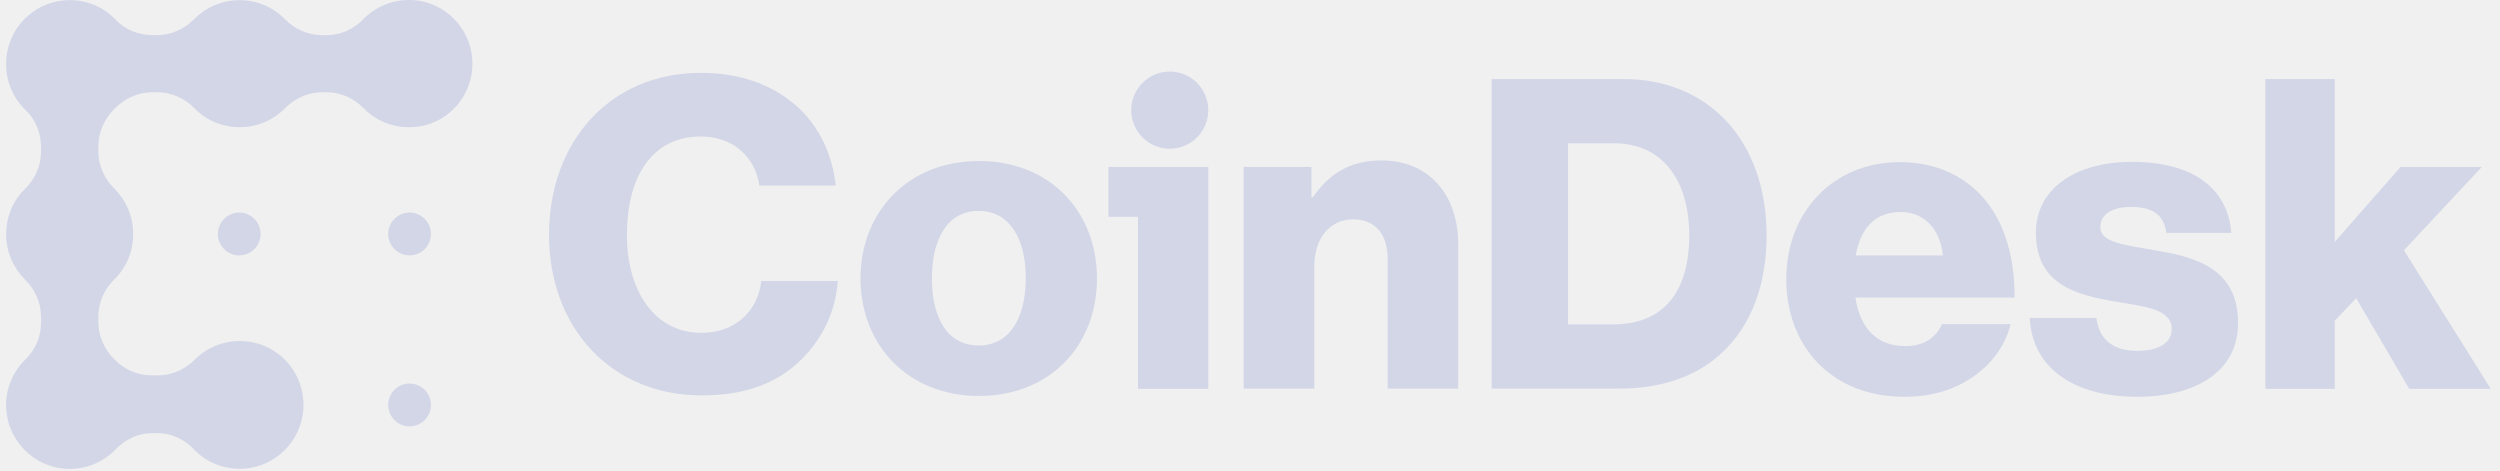
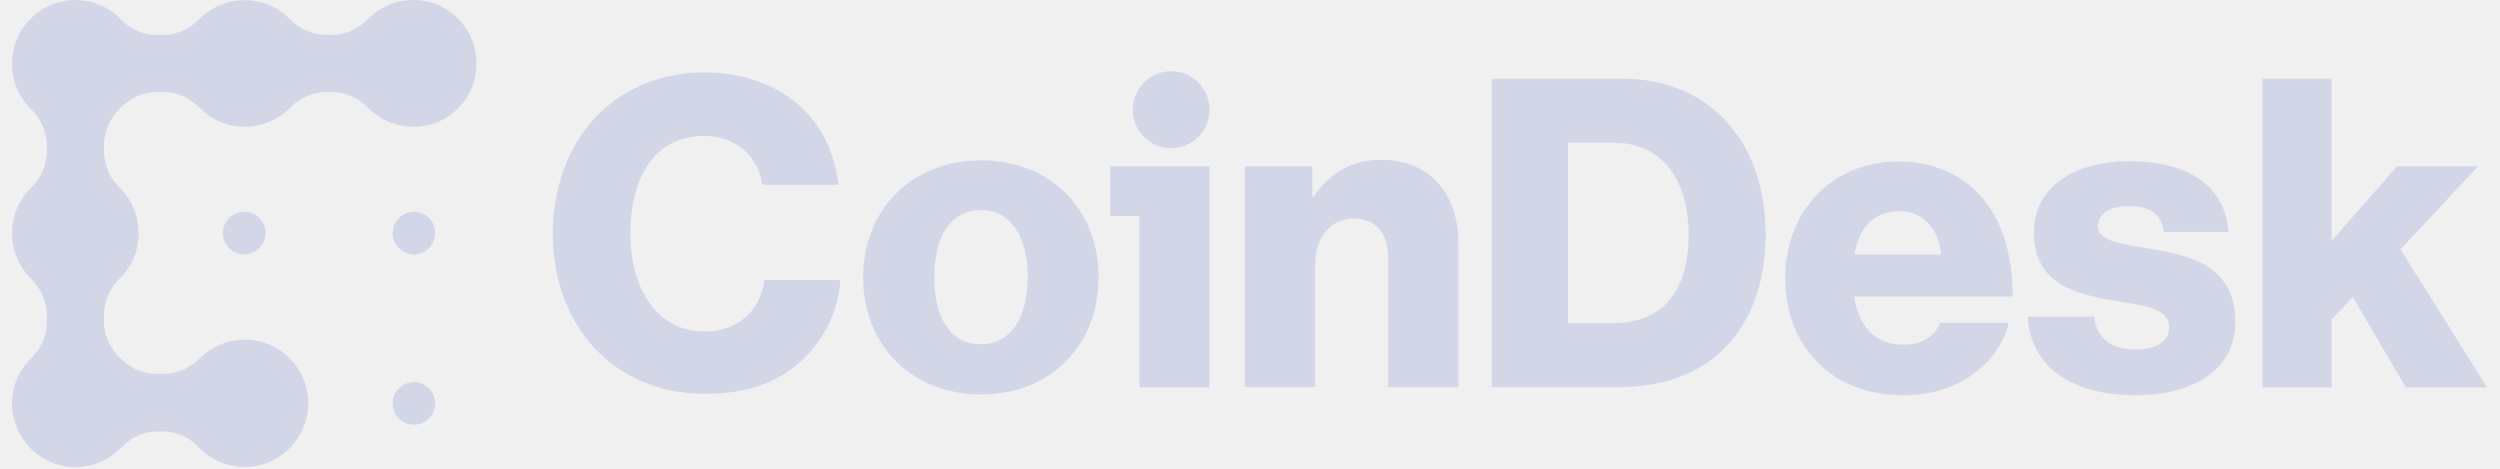
- <svg xmlns="http://www.w3.org/2000/svg" width="170" height="32" viewBox="0 0 170 32" fill="none">
+ <svg xmlns="http://www.w3.org/2000/svg" width="128" height="24" viewBox="0 0 128 24" fill="none">
  <g id="CoinDesk_logo 1" clip-path="url(#clip0_4668_94679)">
-     <path id="Vector" d="M47.676 22.633C44.56 22.633 42.629 19.837 42.629 15.967C42.629 12.136 44.254 9.282 47.657 9.282C49.894 9.282 51.366 10.719 51.634 12.615H56.833C56.565 10.259 55.514 8.191 53.679 6.811C52.188 5.662 50.123 4.953 47.676 4.953C41.406 4.953 37.334 9.704 37.334 15.967C37.334 22.269 41.54 26.886 47.715 26.886C50.677 26.886 52.838 26.062 54.444 24.491C55.877 23.112 56.833 21.197 56.967 19.109H51.767C51.538 21.158 50.008 22.633 47.676 22.633Z" fill="#D2D6E7" />
-     <path id="Vector_2" d="M66.564 10.949C61.746 10.949 58.516 14.397 58.516 18.936C58.516 23.476 61.746 26.924 66.564 26.924C71.419 26.924 74.593 23.476 74.593 18.936C74.593 14.397 71.419 10.949 66.564 10.949ZM66.545 23.495C64.461 23.495 63.371 21.675 63.371 18.936C63.371 16.197 64.461 14.339 66.545 14.339C68.629 14.339 69.756 16.197 69.756 18.936C69.737 21.675 68.629 23.495 66.545 23.495Z" fill="#D2D6E7" />
-     <path id="Vector_3" d="M81.395 9.345C82.418 8.321 82.418 6.659 81.395 5.634C80.372 4.61 78.714 4.61 77.691 5.634C76.668 6.659 76.668 8.321 77.691 9.345C78.714 10.37 80.372 10.37 81.395 9.345Z" fill="#D2D6E7" />
-     <path id="Vector_4" d="M75.377 14.742H77.384V26.445H82.163V11.351H75.377V14.742Z" fill="#D2D6E7" />
-     <path id="Vector_5" d="M93.92 10.91C91.837 10.91 90.383 11.791 89.275 13.42H89.179V11.351H84.572V26.426H89.371V18.093C89.371 16.235 90.422 14.914 92.009 14.914C93.576 14.914 94.36 16.006 94.36 17.596V26.426H99.158V16.619C99.158 13.267 97.208 10.91 93.92 10.91Z" fill="#D2D6E7" />
-     <path id="Vector_6" d="M110.397 5.375H101.432V26.426H110.073C112.711 26.426 114.832 25.756 116.477 24.511C118.828 22.71 120.128 19.741 120.128 16.025C120.128 9.589 116.209 5.375 110.397 5.375ZM109.69 22.059H106.631V9.742H109.747C113.017 9.742 114.871 12.213 114.871 16.044C114.852 19.894 113.093 22.059 109.69 22.059Z" fill="#D2D6E7" />
-     <path id="Vector_7" d="M134.333 12.903C133.033 11.734 131.331 11.025 129.19 11.025C124.602 11.025 121.467 14.473 121.467 18.975C121.467 23.534 124.526 26.981 129.496 26.981C131.408 26.981 132.937 26.483 134.199 25.602C135.518 24.683 136.397 23.399 136.722 22.039H132.058C131.637 22.978 130.815 23.534 129.553 23.534C127.584 23.534 126.475 22.269 126.17 20.239H136.99C137.009 17.155 136.13 14.55 134.333 12.903ZM126.189 17.366C126.514 15.565 127.45 14.416 129.267 14.416C130.815 14.416 131.943 15.565 132.115 17.366H126.189Z" fill="#D2D6E7" />
-     <path id="Vector_8" d="M146.433 17.002C144.521 16.657 142.82 16.503 142.82 15.45C142.82 14.511 143.737 14.071 144.903 14.071C146.222 14.071 147.14 14.492 147.312 15.833H151.728C151.499 12.864 149.205 11.006 144.942 11.006C141.386 11.006 138.442 12.653 138.442 15.833C138.442 19.377 141.233 20.066 143.852 20.507C145.859 20.852 147.675 21.005 147.675 22.365C147.675 23.342 146.758 23.859 145.324 23.859C143.737 23.859 142.743 23.131 142.552 21.618H138.021C138.174 24.951 140.927 26.981 145.343 26.981C149.281 26.981 152.187 25.276 152.187 21.982C152.206 18.132 149.09 17.442 146.433 17.002Z" fill="#D2D6E7" />
-     <path id="Vector_9" d="M163.468 17.021L168.763 11.351H163.238L158.765 16.446V5.375H154.043V26.445H158.765V21.81L160.218 20.277L163.831 26.445H169.375L163.468 17.021Z" fill="#D2D6E7" />
-     <path id="Vector_10" d="M16.267 17.366C17.07 17.366 17.72 16.714 17.72 15.91C17.72 15.106 17.07 14.454 16.267 14.454C15.465 14.454 14.815 15.106 14.815 15.91C14.815 16.714 15.465 17.366 16.267 17.366Z" fill="#D2D6E7" />
-     <path id="Vector_11" d="M27.851 17.366C28.654 17.366 29.304 16.714 29.304 15.91C29.304 15.106 28.654 14.454 27.851 14.454C27.049 14.454 26.398 15.106 26.398 15.91C26.398 16.714 27.049 17.366 27.851 17.366Z" fill="#D2D6E7" />
-     <path id="Vector_12" d="M27.851 28.993C28.654 28.993 29.304 28.341 29.304 27.537C29.304 26.733 28.654 26.081 27.851 26.081C27.049 26.081 26.398 26.733 26.398 27.537C26.398 28.341 27.049 28.993 27.851 28.993Z" fill="#D2D6E7" />
-     <path id="Vector_13" d="M32.114 4.015C31.962 1.889 30.26 0.165 28.138 0.011C26.781 -0.084 25.557 0.433 24.697 1.314C24.047 1.984 23.168 2.387 22.231 2.387H21.887C20.931 2.387 20.032 1.984 19.363 1.295C18.58 0.49 17.49 0.011 16.286 0.011C15.081 0.011 13.992 0.509 13.208 1.295C12.539 1.984 11.64 2.387 10.684 2.387H10.359C9.423 2.387 8.524 2.023 7.874 1.352C7.74 1.218 7.607 1.084 7.473 0.969C5.848 -0.353 3.458 -0.314 1.891 1.084C-0.002 2.75 -0.078 5.662 1.68 7.424C1.699 7.443 1.719 7.463 1.738 7.482C2.426 8.133 2.789 9.052 2.789 9.991V10.317C2.789 11.274 2.388 12.175 1.699 12.845C0.896 13.63 0.419 14.722 0.419 15.929C0.419 17.136 0.916 18.228 1.699 19.013C2.388 19.683 2.789 20.584 2.789 21.541V21.982C2.789 22.921 2.388 23.802 1.719 24.453C0.877 25.277 0.361 26.445 0.419 27.728C0.514 29.989 2.349 31.808 4.586 31.885C5.886 31.923 7.052 31.406 7.874 30.544C8.524 29.874 9.403 29.452 10.34 29.452H10.704C11.64 29.452 12.52 29.855 13.17 30.544C14.03 31.445 15.272 31.962 16.63 31.866C18.752 31.713 20.472 29.989 20.625 27.843C20.797 25.296 18.809 23.189 16.305 23.189C15.12 23.189 14.03 23.668 13.246 24.453C12.577 25.123 11.678 25.526 10.742 25.526H10.34C9.403 25.526 8.486 25.162 7.817 24.472C7.798 24.453 7.798 24.453 7.779 24.434C7.09 23.763 6.689 22.863 6.689 21.905V21.522C6.689 20.564 7.09 19.664 7.779 18.994C8.581 18.209 9.059 17.117 9.059 15.91C9.059 14.703 8.562 13.611 7.779 12.826C7.09 12.155 6.689 11.255 6.689 10.297V9.953C6.689 8.995 7.09 8.095 7.759 7.424C7.779 7.405 7.779 7.405 7.798 7.386C7.817 7.367 7.817 7.367 7.836 7.348C8.505 6.677 9.403 6.275 10.359 6.275H10.704C11.659 6.275 12.558 6.677 13.227 7.367C14.011 8.171 15.1 8.65 16.305 8.65C17.509 8.65 18.599 8.152 19.383 7.367C20.052 6.677 20.95 6.275 21.906 6.275H22.212C23.168 6.275 24.066 6.677 24.735 7.367C25.519 8.171 26.609 8.65 27.813 8.65C30.298 8.669 32.286 6.562 32.114 4.015Z" fill="#D2D6E7" />
+     <path id="Vector" d="M36.061 16.975C33.724 16.975 32.276 14.878 32.276 11.976C32.276 9.102 33.495 6.962 36.047 6.962C37.724 6.962 38.828 8.039 39.029 9.462H42.929C42.728 7.694 41.94 6.143 40.563 5.109C39.445 4.247 37.897 3.715 36.061 3.715C31.359 3.715 28.305 7.278 28.305 11.976C28.305 16.702 31.459 20.164 36.09 20.164C38.312 20.164 39.932 19.547 41.137 18.369C42.212 17.334 42.929 15.898 43.029 14.332H39.13C38.958 15.869 37.81 16.975 36.061 16.975Z" fill="#D2D6E7" />
+     <path id="Vector_2" d="M50.228 8.212C46.614 8.212 44.191 10.798 44.191 14.202C44.191 17.607 46.614 20.193 50.228 20.193C53.869 20.193 56.249 17.607 56.249 14.202C56.249 10.798 53.869 8.212 50.228 8.212ZM50.213 17.622C48.65 17.622 47.833 16.257 47.833 14.202C47.833 12.148 48.65 10.755 50.213 10.755C51.776 10.755 52.622 12.148 52.622 14.202C52.608 16.257 51.776 17.622 50.213 17.622Z" fill="#D2D6E7" />
+     <path id="Vector_3" d="M61.351 7.009C62.118 6.241 62.118 4.994 61.351 4.226C60.584 3.457 59.34 3.457 58.573 4.226C57.806 4.994 57.806 6.241 58.573 7.009C59.34 7.778 60.584 7.778 61.351 7.009Z" fill="#D2D6E7" />
+     <path id="Vector_4" d="M56.836 11.056H58.341V19.834H61.926V8.513H56.836V11.056Z" fill="#D2D6E7" />
+     <path id="Vector_5" d="M70.743 8.183C69.181 8.183 68.091 8.844 67.26 10.065H67.188V8.513H63.732V19.819H67.331V13.57C67.331 12.177 68.12 11.185 69.31 11.185C70.485 11.185 71.073 12.004 71.073 13.197V19.819H74.672V12.464C74.672 9.95 73.21 8.183 70.743 8.183Z" fill="#D2D6E7" />
+     <path id="Vector_6" d="M83.103 4.031H76.379V19.819H82.86C84.838 19.819 86.43 19.317 87.663 18.383C89.426 17.032 90.401 14.806 90.401 12.019C90.401 7.192 87.462 4.031 83.103 4.031ZM82.573 16.544H80.279V7.306H82.616C85.068 7.306 86.458 9.16 86.458 12.033C86.444 14.921 85.125 16.544 82.573 16.544Z" fill="#D2D6E7" />
+     <path id="Vector_7" d="M101.054 9.677C100.079 8.801 98.803 8.269 97.197 8.269C93.756 8.269 91.404 10.855 91.404 14.231C91.404 17.65 93.698 20.236 97.426 20.236C98.86 20.236 100.007 19.863 100.953 19.202C101.943 18.512 102.602 17.55 102.846 16.53H99.347C99.032 17.233 98.415 17.65 97.469 17.65C95.993 17.65 95.161 16.702 94.931 15.179H103.047C103.061 12.866 102.401 10.912 101.054 9.677ZM94.946 13.024C95.19 11.674 95.892 10.812 97.254 10.812C98.415 10.812 99.262 11.674 99.391 13.024H94.946Z" fill="#D2D6E7" />
+     <path id="Vector_8" d="M110.131 12.751C108.697 12.493 107.421 12.378 107.421 11.588C107.421 10.884 108.109 10.553 108.984 10.553C109.973 10.553 110.661 10.869 110.79 11.875H114.102C113.93 9.648 112.21 8.255 109.012 8.255C106.345 8.255 104.137 9.49 104.137 11.875C104.137 14.533 106.231 15.05 108.195 15.38C109.701 15.639 111.063 15.754 111.063 16.774C111.063 17.506 110.375 17.894 109.299 17.894C108.109 17.894 107.363 17.348 107.22 16.213H103.822C103.937 18.713 106.001 20.236 109.313 20.236C112.267 20.236 114.446 18.957 114.446 16.486C114.461 13.599 112.124 13.082 110.131 12.751Z" fill="#D2D6E7" />
+     <path id="Vector_9" d="M122.904 12.766L126.876 8.513H122.732L119.377 12.335V4.031H115.836V19.834H119.377V16.357L120.467 15.208L123.177 19.834H127.335L122.904 12.766Z" fill="#D2D6E7" />
+     <path id="Vector_10" d="M12.504 13.024C13.106 13.024 13.593 12.535 13.593 11.932C13.593 11.329 13.106 10.841 12.504 10.841C11.902 10.841 11.414 11.329 11.414 11.932C11.414 12.535 11.902 13.024 12.504 13.024Z" fill="#D2D6E7" />
+     <path id="Vector_11" d="M21.193 13.024C21.795 13.024 22.283 12.535 22.283 11.932C22.283 11.329 21.795 10.841 21.193 10.841C20.591 10.841 20.104 11.329 20.104 11.932C20.104 12.535 20.591 13.024 21.193 13.024Z" fill="#D2D6E7" />
+     <path id="Vector_12" d="M21.193 21.744C21.795 21.744 22.283 21.256 22.283 20.653C22.283 20.05 21.795 19.561 21.193 19.561C20.591 19.561 20.104 20.05 20.104 20.653C20.104 21.256 20.591 21.744 21.193 21.744Z" fill="#D2D6E7" />
+     <path id="Vector_13" d="M24.39 3.011C24.276 1.416 23 0.123 21.408 0.009C20.39 -0.063 19.473 0.325 18.828 0.985C18.34 1.488 17.68 1.79 16.978 1.79H16.72C16.003 1.79 15.329 1.488 14.827 0.971C14.239 0.368 13.422 0.009 12.519 0.009C11.616 0.009 10.798 0.382 10.21 0.971C9.709 1.488 9.035 1.79 8.318 1.79H8.074C7.372 1.79 6.698 1.517 6.21 1.014C6.11 0.914 6.01 0.813 5.909 0.727C4.691 -0.264 2.898 -0.236 1.723 0.813C0.303 2.063 0.246 4.247 1.565 5.568C1.579 5.583 1.594 5.597 1.608 5.611C2.124 6.1 2.396 6.789 2.396 7.493V7.737C2.396 8.456 2.095 9.131 1.579 9.634C0.977 10.223 0.619 11.042 0.619 11.947C0.619 12.852 0.991 13.671 1.579 14.26C2.095 14.763 2.396 15.438 2.396 16.156V16.486C2.396 17.19 2.095 17.851 1.594 18.34C0.963 18.957 0.576 19.834 0.619 20.796C0.69 22.491 2.067 23.856 3.744 23.914C4.719 23.942 5.594 23.555 6.21 22.908C6.698 22.405 7.357 22.089 8.06 22.089H8.332C9.035 22.089 9.694 22.391 10.182 22.908C10.827 23.583 11.759 23.971 12.777 23.899C14.368 23.785 15.659 22.491 15.774 20.883C15.903 18.972 14.412 17.392 12.533 17.392C11.644 17.392 10.827 17.751 10.239 18.34C9.737 18.843 9.064 19.144 8.361 19.144H8.06C7.357 19.144 6.669 18.871 6.167 18.354C6.153 18.34 6.153 18.34 6.139 18.325C5.622 17.823 5.321 17.147 5.321 16.429V16.142C5.321 15.423 5.622 14.748 6.139 14.245C6.741 13.656 7.099 12.838 7.099 11.932C7.099 11.027 6.726 10.209 6.139 9.619C5.622 9.117 5.321 8.441 5.321 7.723V7.465C5.321 6.746 5.622 6.071 6.124 5.568C6.139 5.554 6.139 5.554 6.153 5.539C6.167 5.525 6.167 5.525 6.182 5.511C6.683 5.008 7.357 4.706 8.074 4.706H8.332C9.049 4.706 9.723 5.008 10.225 5.525C10.813 6.128 11.63 6.488 12.533 6.488C13.437 6.488 14.254 6.114 14.842 5.525C15.343 5.008 16.017 4.706 16.734 4.706H16.964C17.68 4.706 18.354 5.008 18.856 5.525C19.444 6.128 20.261 6.488 21.165 6.488C23.029 6.502 24.52 4.922 24.39 3.011Z" fill="#D2D6E7" />
  </g>
  <defs>
    <clipPath id="clip0_4668_94679">
-       <rect width="168.96" height="32" fill="white" transform="translate(0.414062)" />
+       <rect width="126.72" height="24" fill="white" transform="translate(0.615234)" />
    </clipPath>
  </defs>
</svg>
